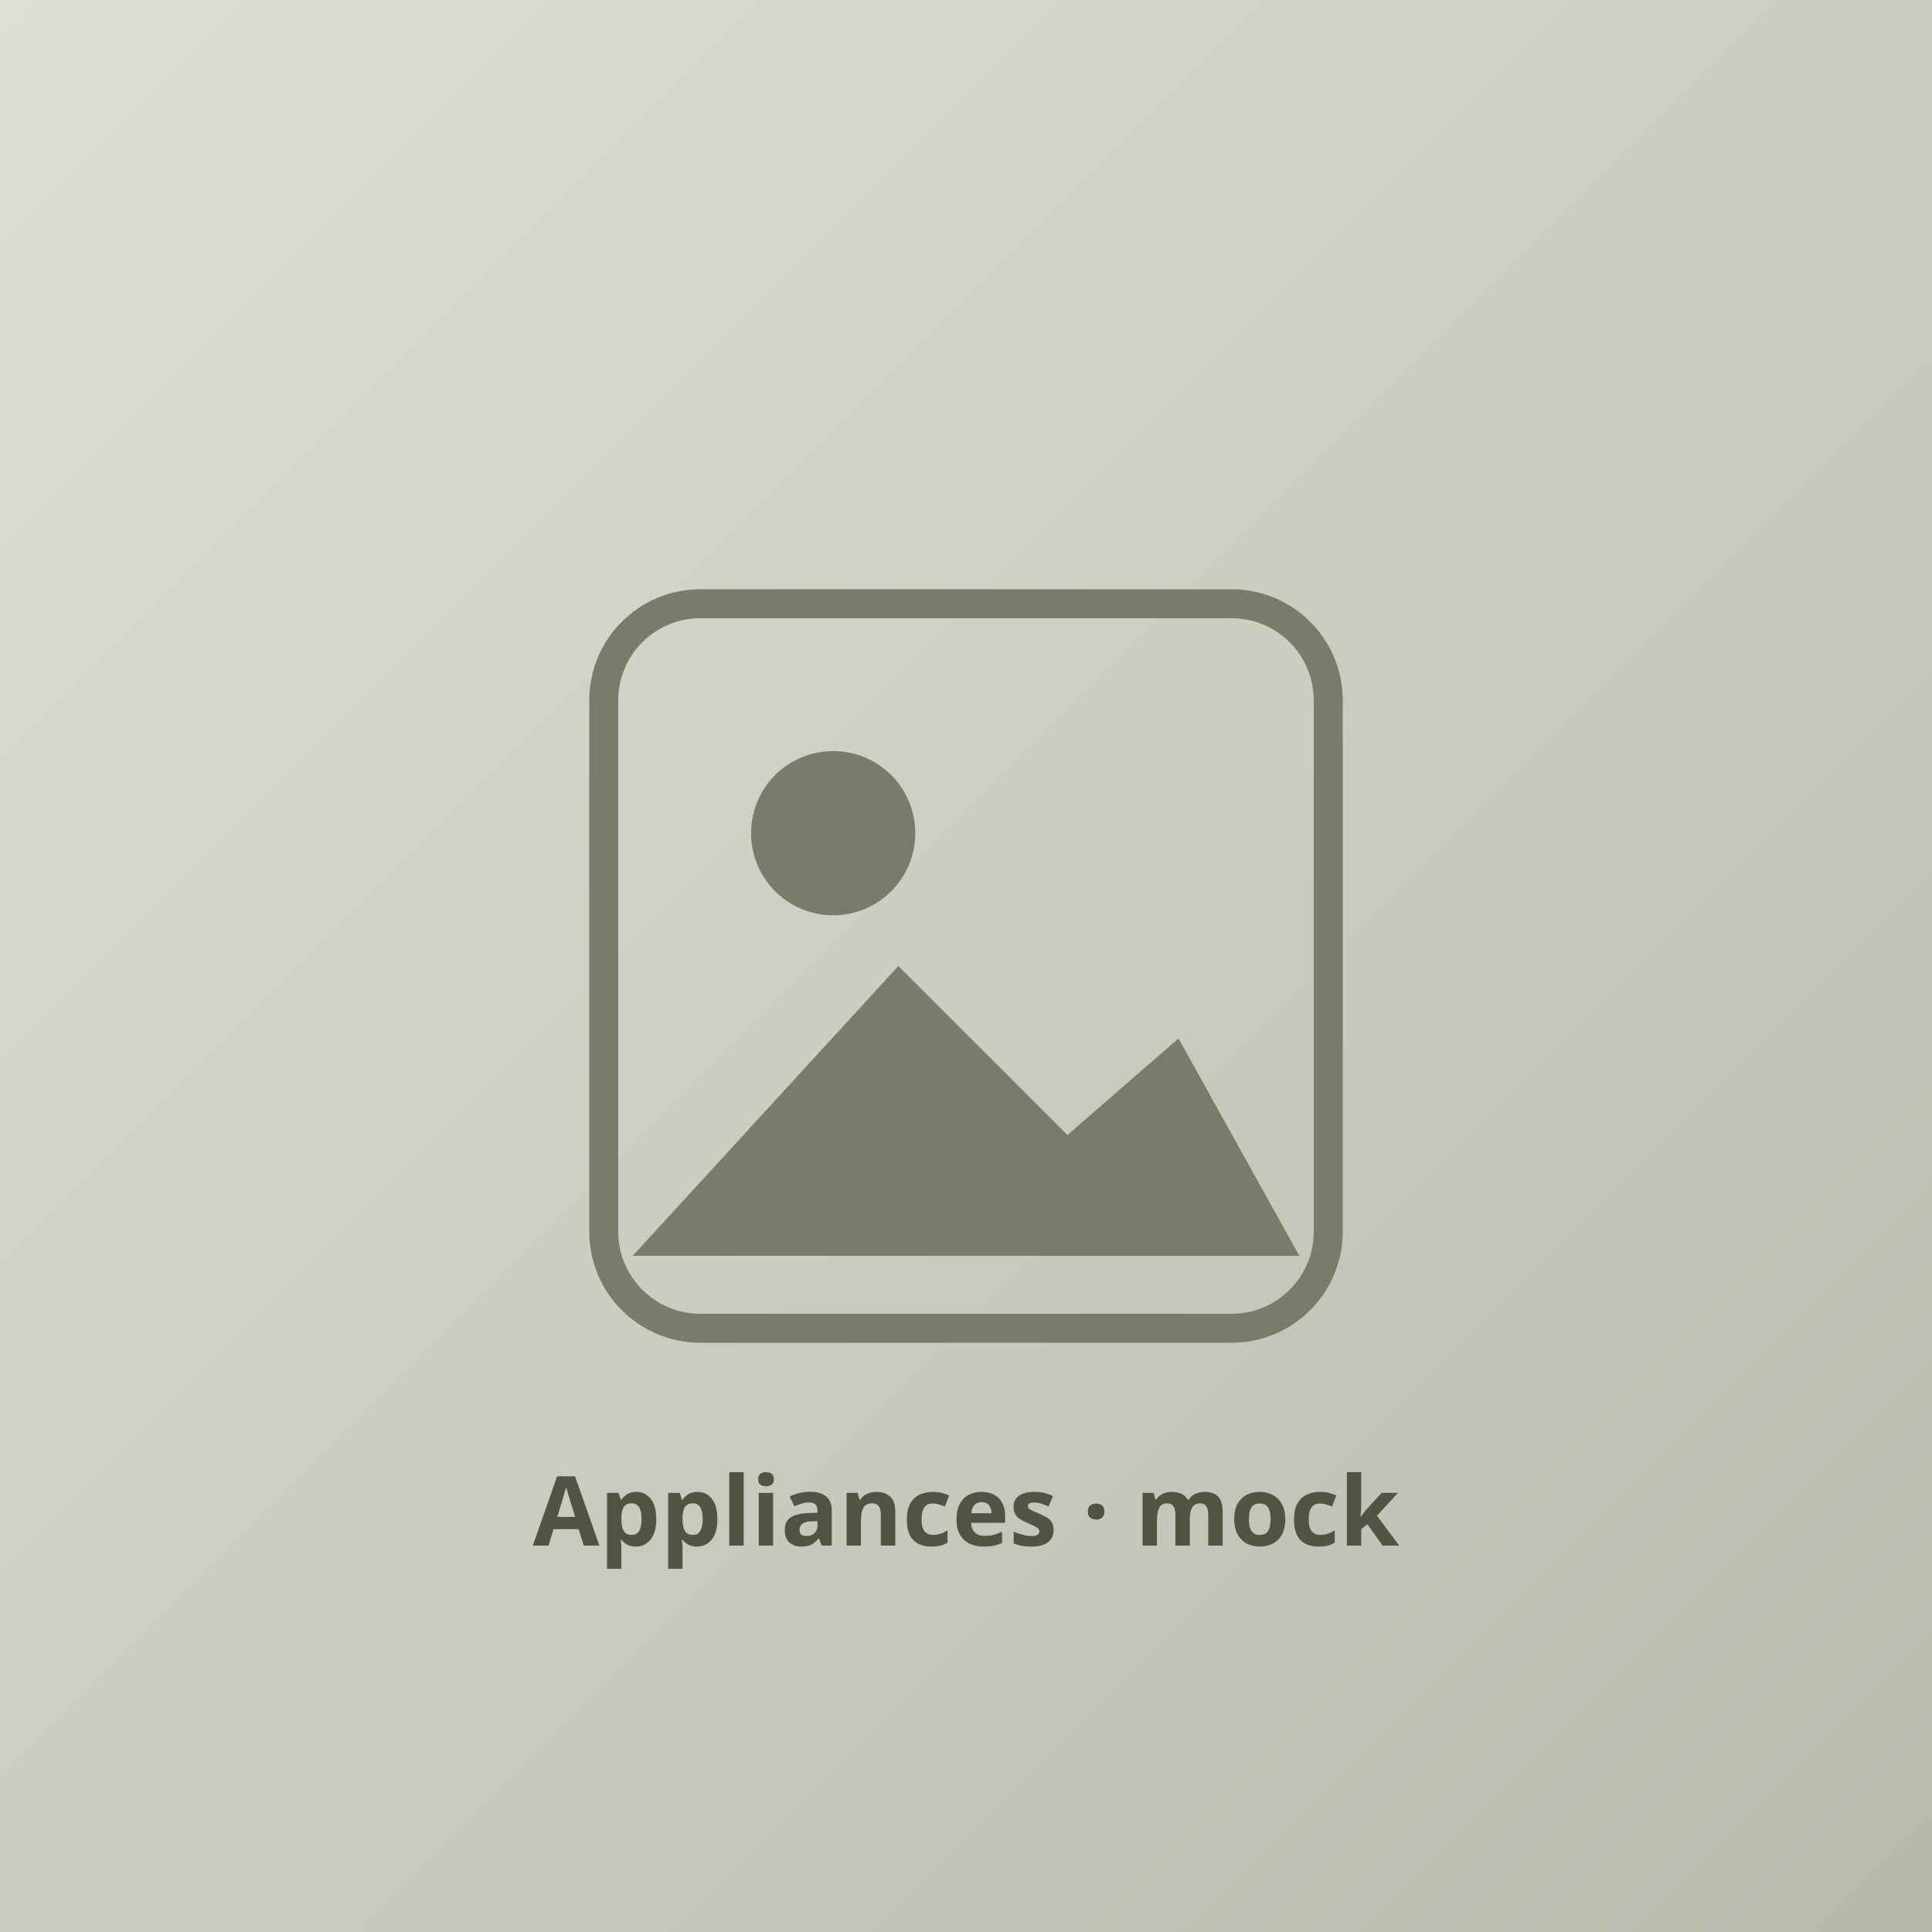
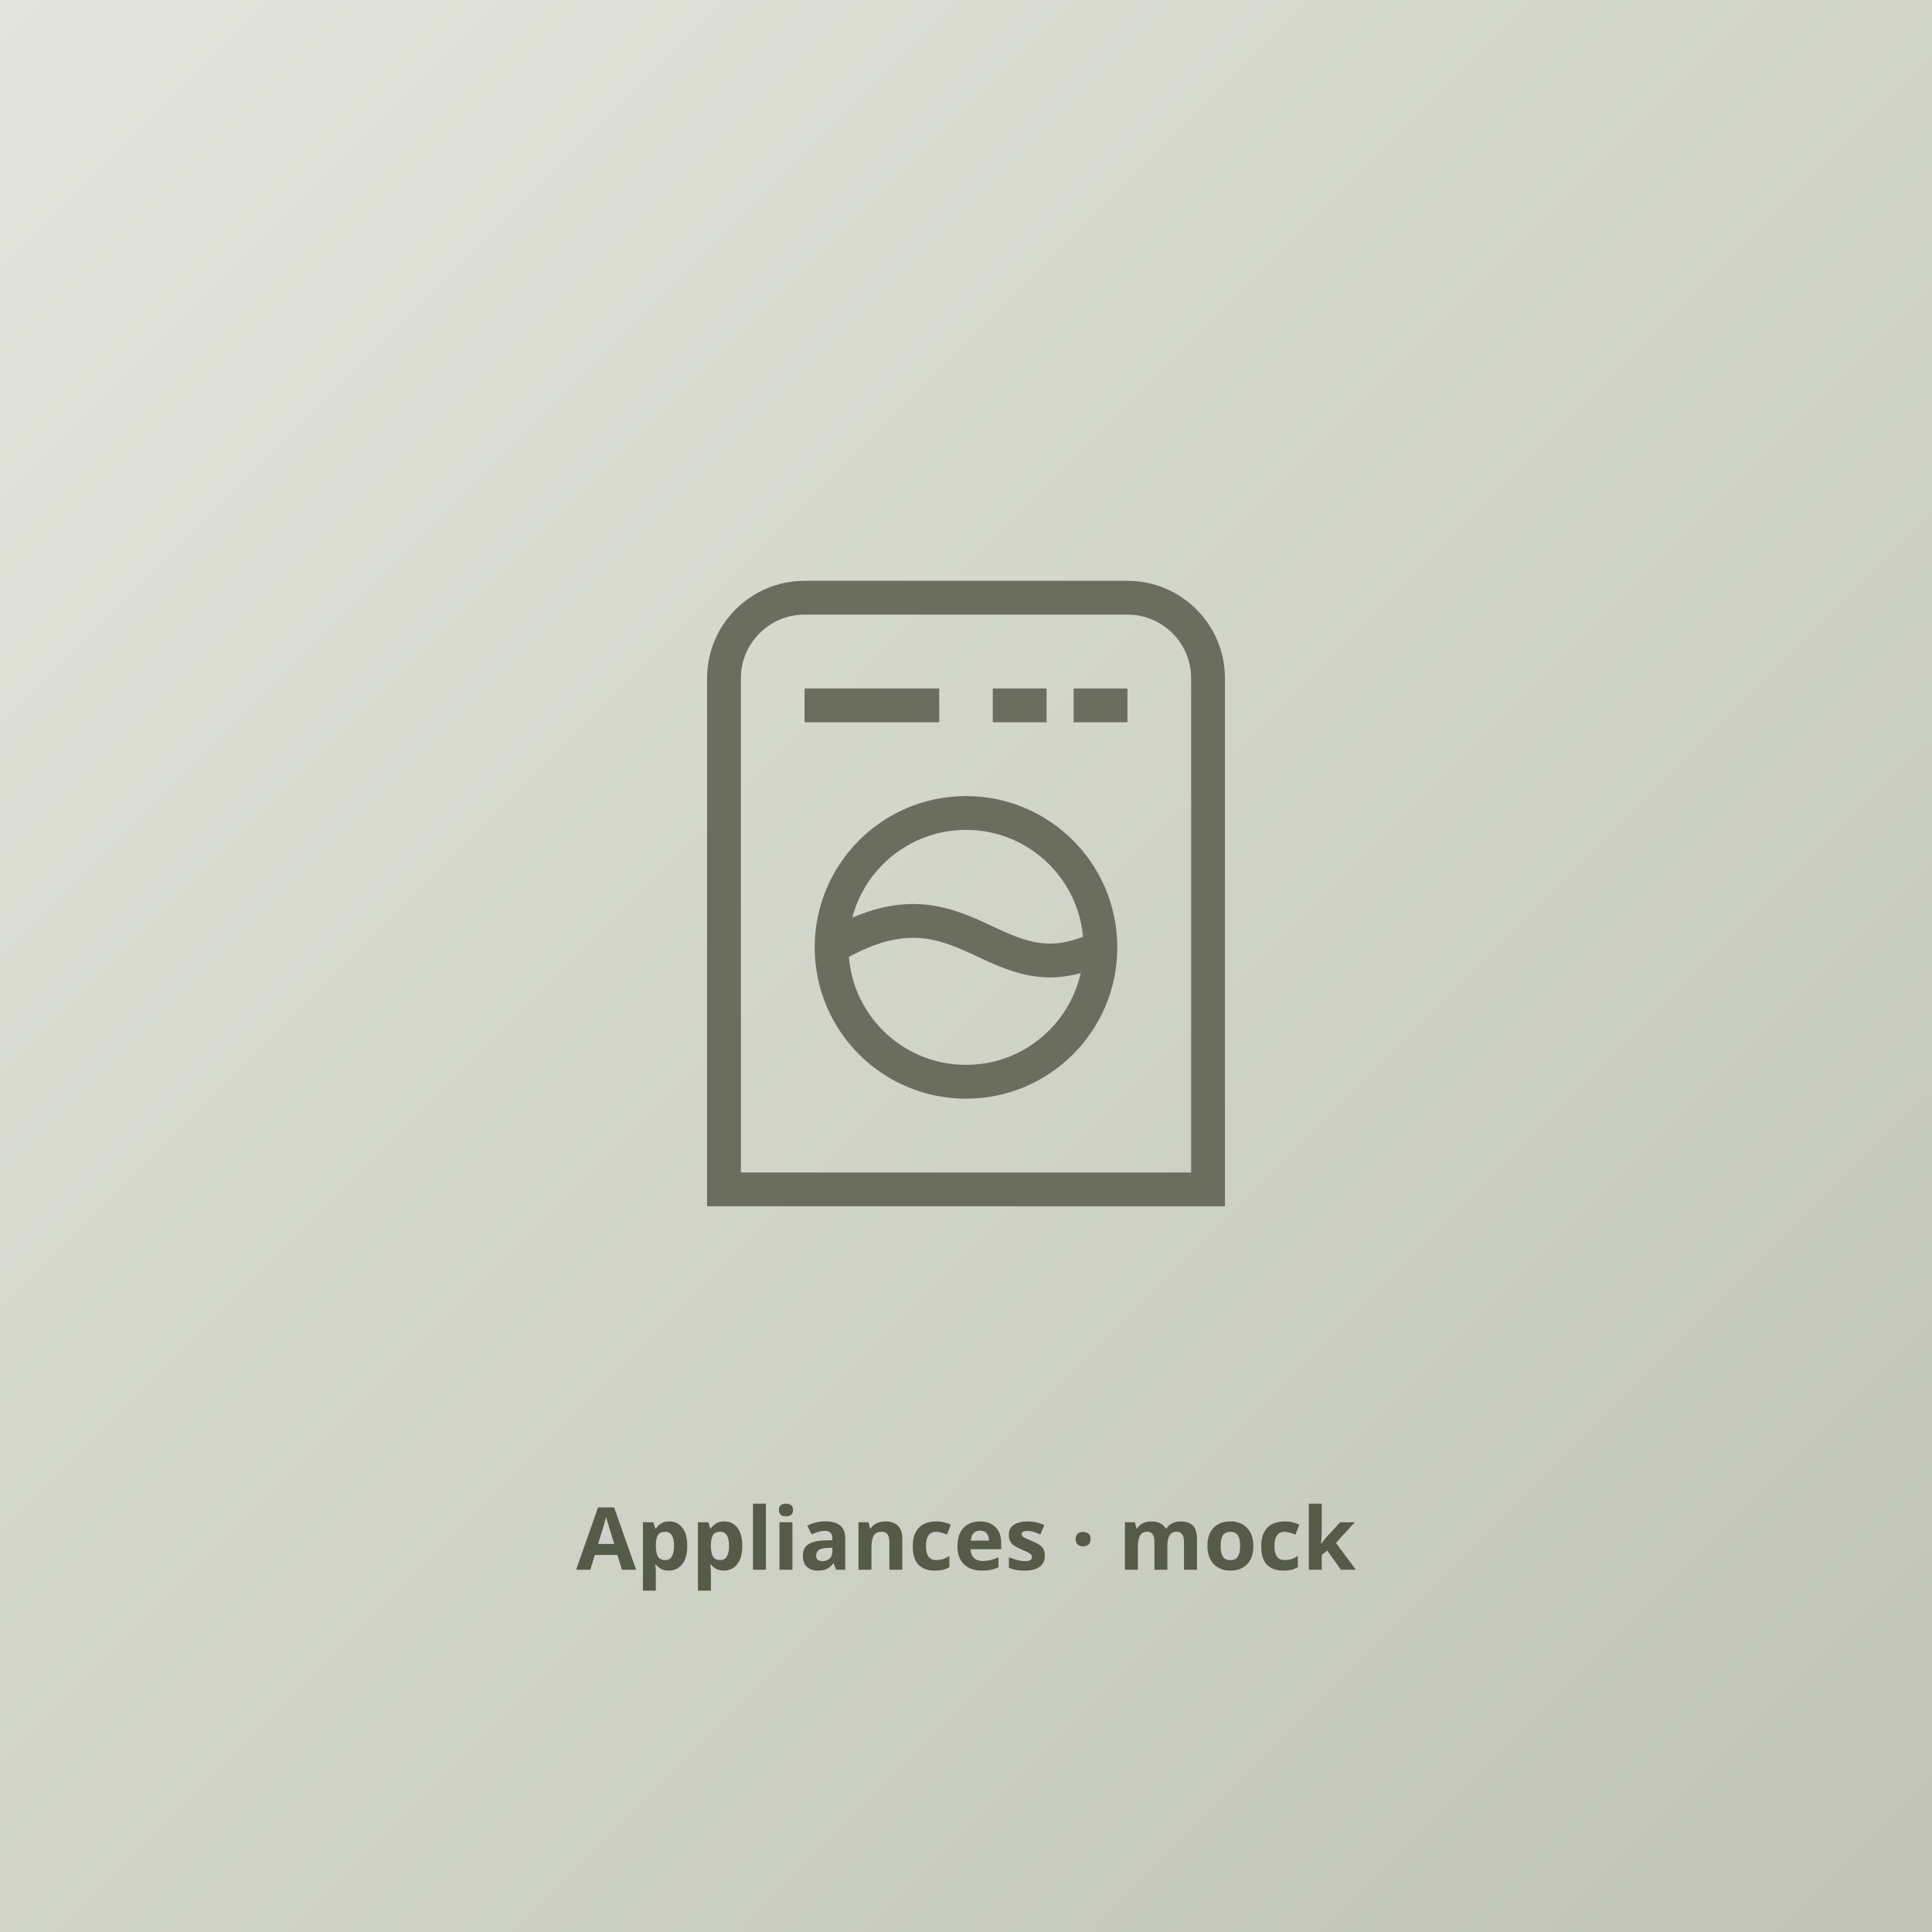
<svg xmlns="http://www.w3.org/2000/svg" width="800" height="800" viewBox="0 0 800 800">
  <defs>
    <linearGradient id="g" x1="0" y1="0" x2="1" y2="1">
-       <stop offset="0" stop-color="hsl(73 14% 86%)" />
-       <stop offset="1" stop-color="hsl(73 10% 70%)" />
+       <stop offset="0" stop-color="hsl(73 14% 88%)" />
+       <stop offset="1" stop-color="hsl(73 10% 74%)" />
    </linearGradient>
  </defs>
  <rect width="800" height="800" fill="url(#g)" />
-   <rect x="250" y="250" width="300" height="300" rx="40" fill="none" stroke="hsl(73 8% 45%)" stroke-width="12" />
-   <circle cx="345" cy="345" r="34" fill="hsl(73 8% 45%)" />
-   <path d="M262 520l110-120 70 70 46-40 50 90z" fill="hsl(73 8% 45%)" />
-   <text x="400" y="640" text-anchor="middle" font-family="sans-serif" font-size="40" font-weight="600" fill="hsl(73 10% 30%)">Appliances · mock</text>
+   <g transform="translate(260 230) scale(11.667)" fill="none" stroke="hsl(73 8% 40%)" stroke-width="1.2" stroke-miterlimit="10">
+     <path d="M6.27 1.5h11.46a2.86 2.86 0 0 1 2.86 2.86V22.5H3.41V4.36A2.86 2.86 0 0 1 6.27 1.5Z" />
+     <circle cx="12" cy="13.91" r="4.77" />
+     <path d="M6.27 5.32h4.78M15.82 5.32h1.91M12.95 5.32h1.91M7.23 13.91c4.77-2.86 5.72 1.91 9.54 0" />
+   </g>
+   <text x="400" y="650" text-anchor="middle" font-family="sans-serif" font-size="36" font-weight="600" fill="hsl(73 10% 32%)">Appliances · mock</text>
</svg>
